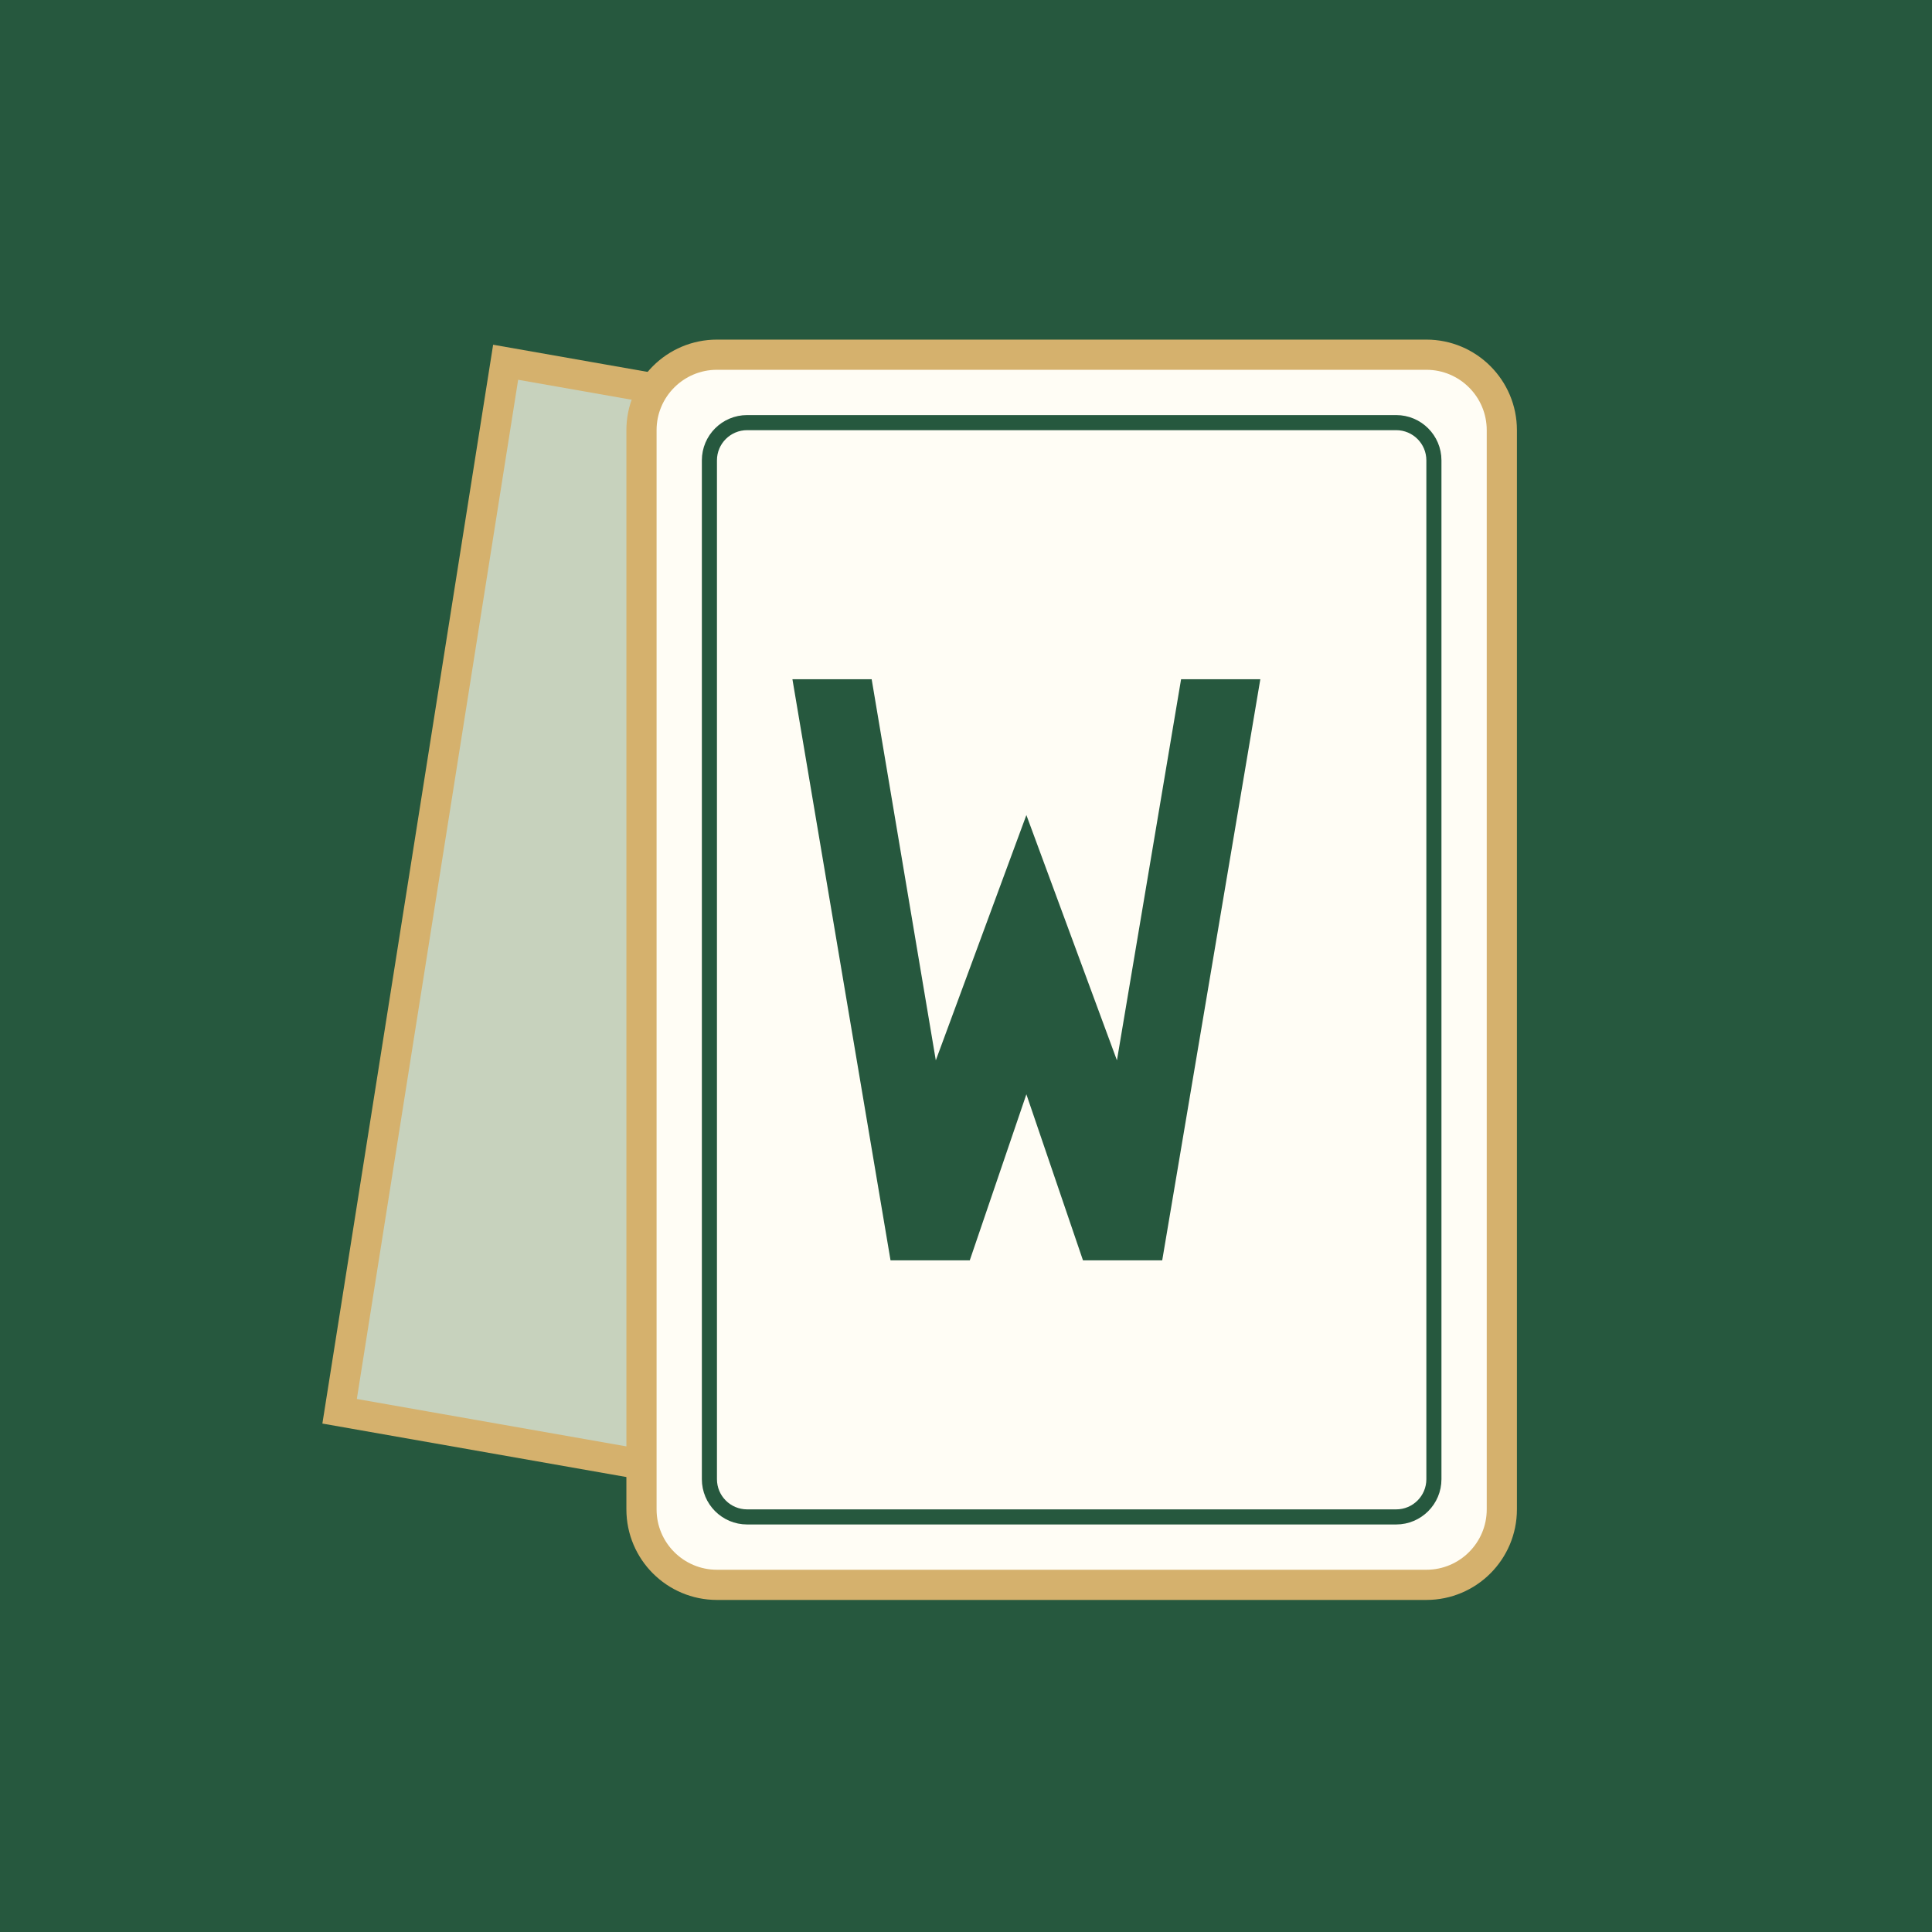
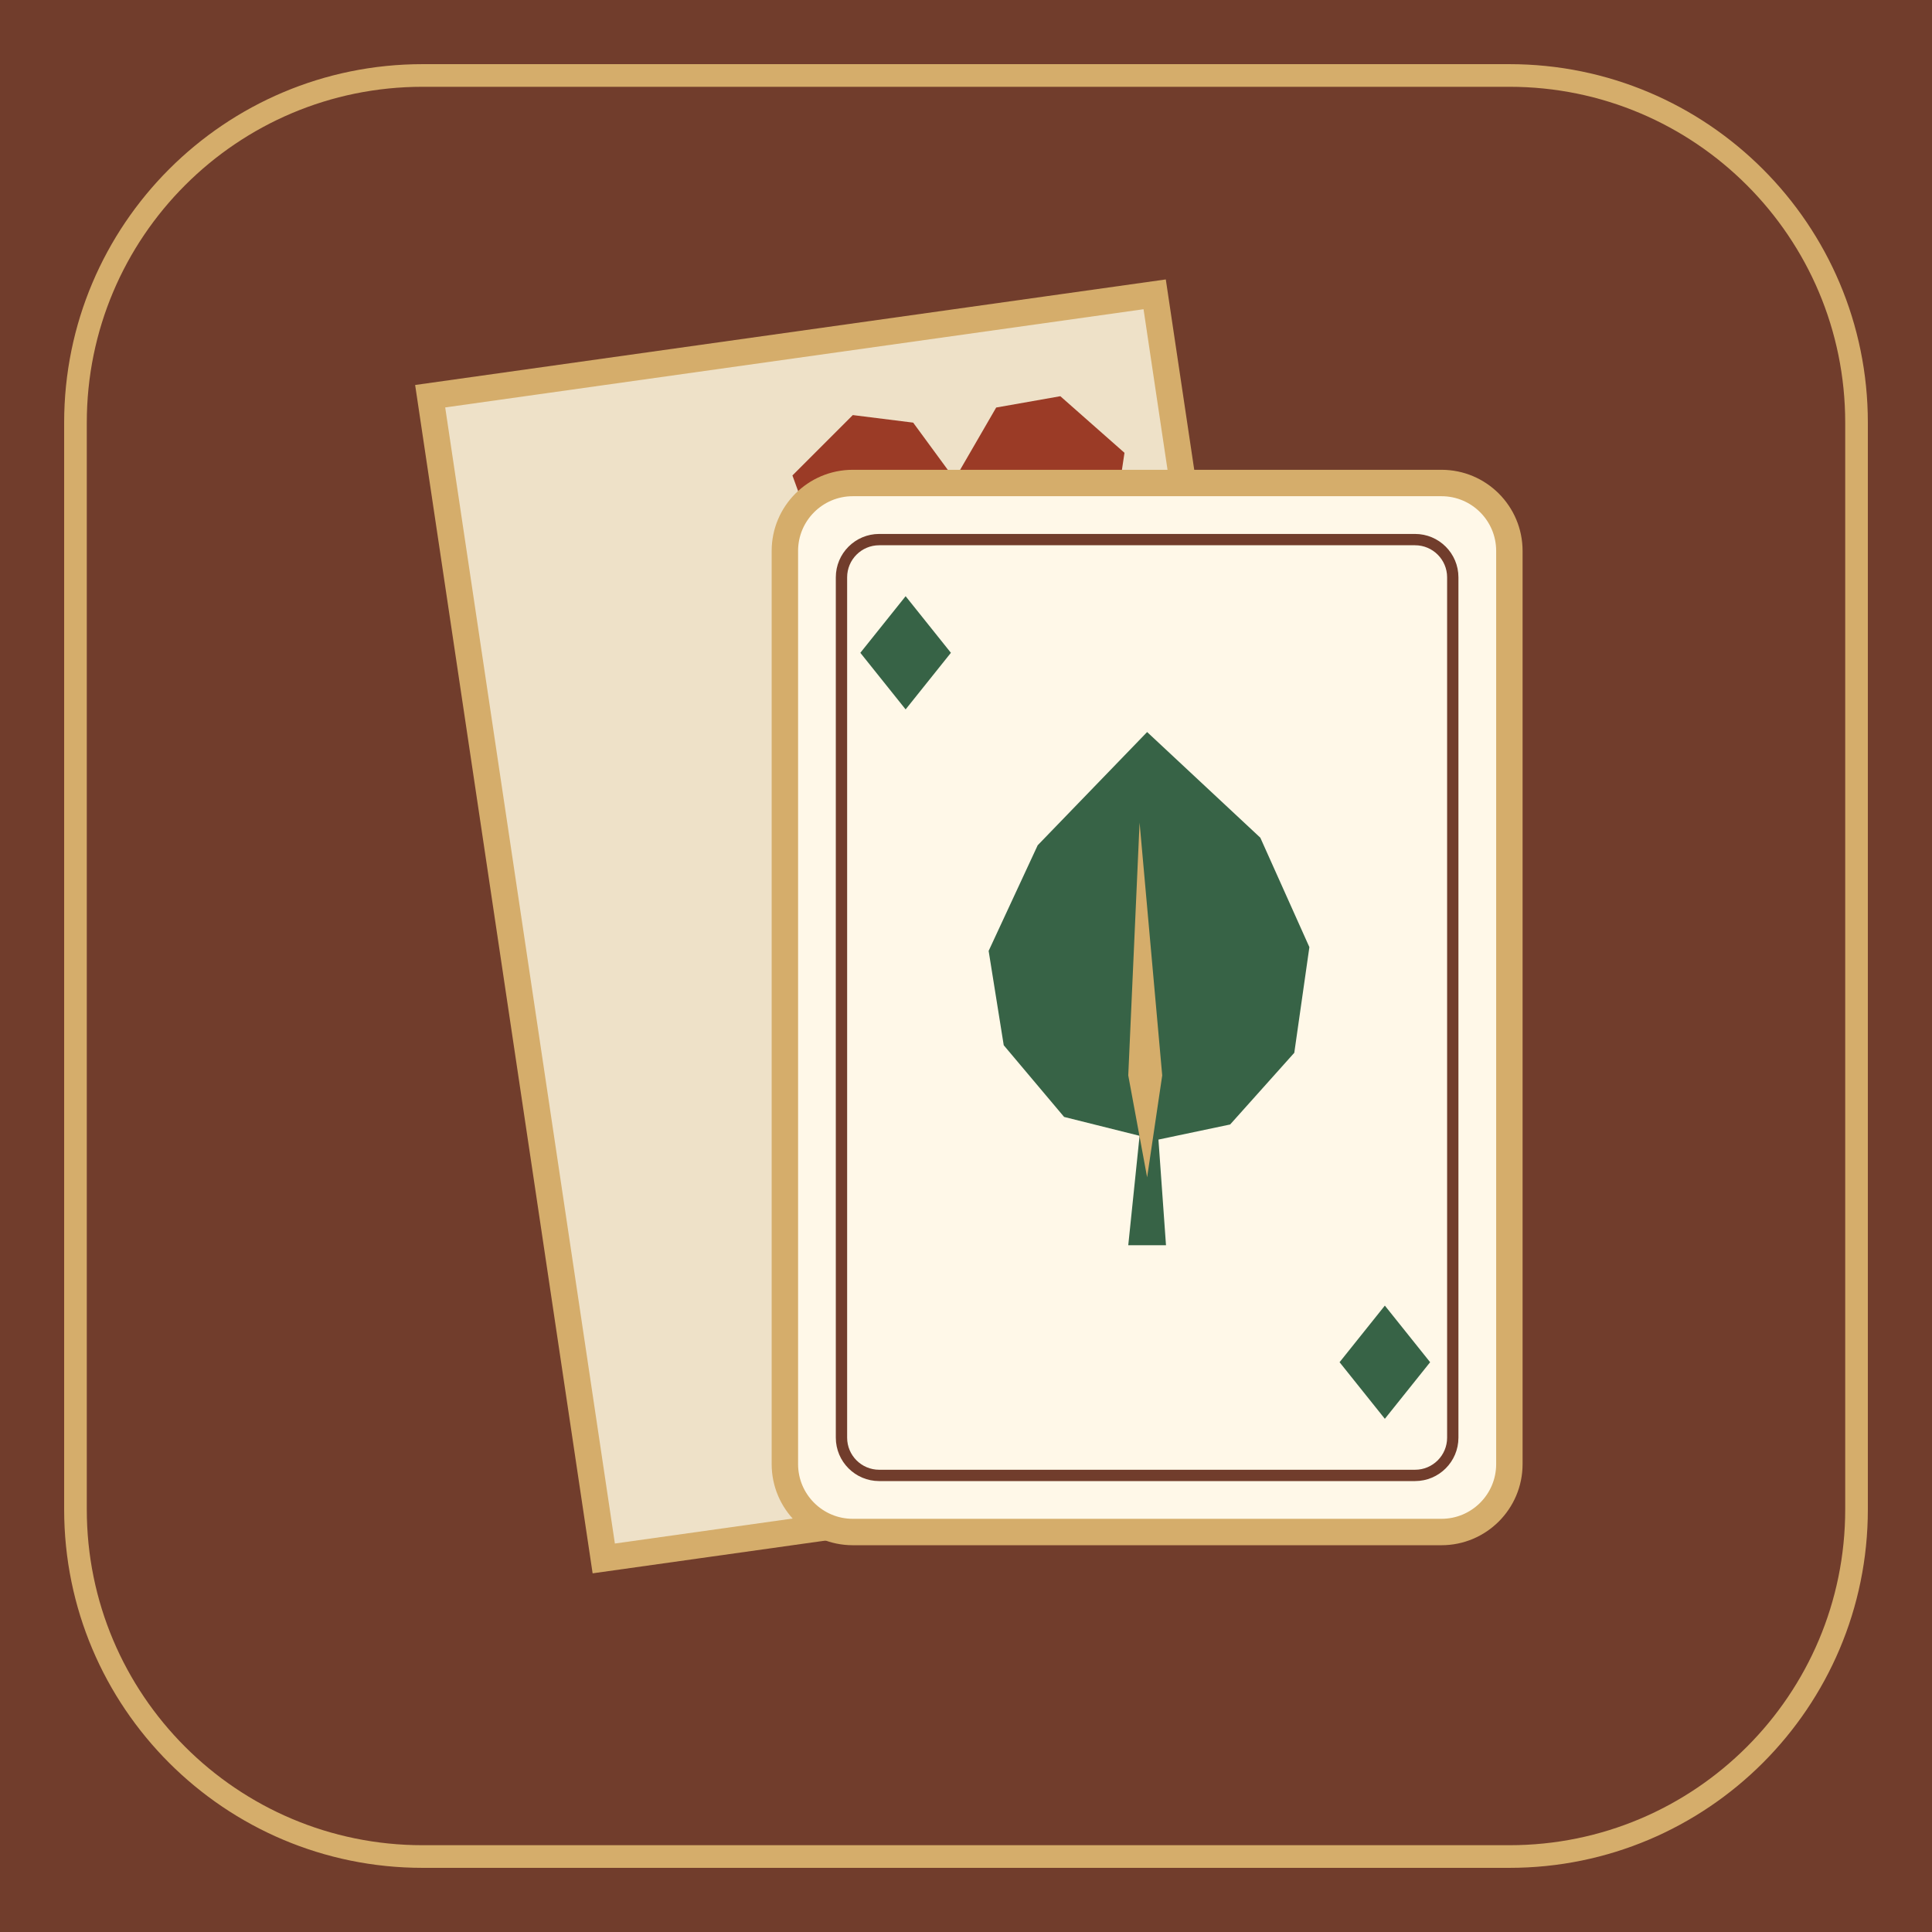
<svg xmlns="http://www.w3.org/2000/svg" width="512" height="512" viewBox="0 0 512 512">
-   <rect x="0" y="0" width="512" height="512" fill="#26583e" />
-   <polygon points="134,96 350,134 306,412 90,374" fill="#c7d2bd" stroke="#d5b16d" stroke-width="8" />
-   <rect x="170" y="94" width="228" height="326" rx="20" fill="#fffdf5" stroke="#d5b16d" stroke-width="8" />
-   <rect x="188" y="112" width="192" height="290" rx="10" fill="#fffdf5" stroke="#26583e" stroke-width="4" />
-   <polygon points="210,180 231,180 248,281 272,216 296,281 313,180 334,180 308,334 287,334 272,290 257,334 236,334" fill="#26583e" />
+   <rect x="0" y="0" width="512" height="512" fill="#713d2c" />
+   <rect x="20" y="20" width="472" height="472" rx="92" fill="#713d2c" stroke="#d5ad6b" stroke-width="6" />
+   <polygon points="114,105 306,78 352,386 160,413" fill="#eee1c8" stroke="#d5ad6b" stroke-width="7" />
+   <polygon points="210,126 226,110 242,112 253,127 264,108 281,105 298,120 295,140 261,177 218,148" fill="#9b3b26" />
+   <rect x="208" y="128" width="192" height="278" rx="18" fill="#fff8e8" stroke="#d5ad6b" stroke-width="7" />
+   <rect x="223" y="143" width="162" height="248" rx="10" fill="#fff8e8" stroke="#713d2c" stroke-width="3" />
+   <polygon points="304,194 334,222 347,251 343,279 326,298 307,302 309,330 299,330 302,301 282,296 266,277 262,252 275,224" fill="#376346" />
+   <polygon points="302,218 308,285 304,312 299,285" fill="#d5ad6b" />
+   <polygon points="240,158 252,173 240,188 228,173" fill="#376346" />
+   <polygon points="367,346 379,361 367,376 355,361" fill="#376346" />
</svg>
